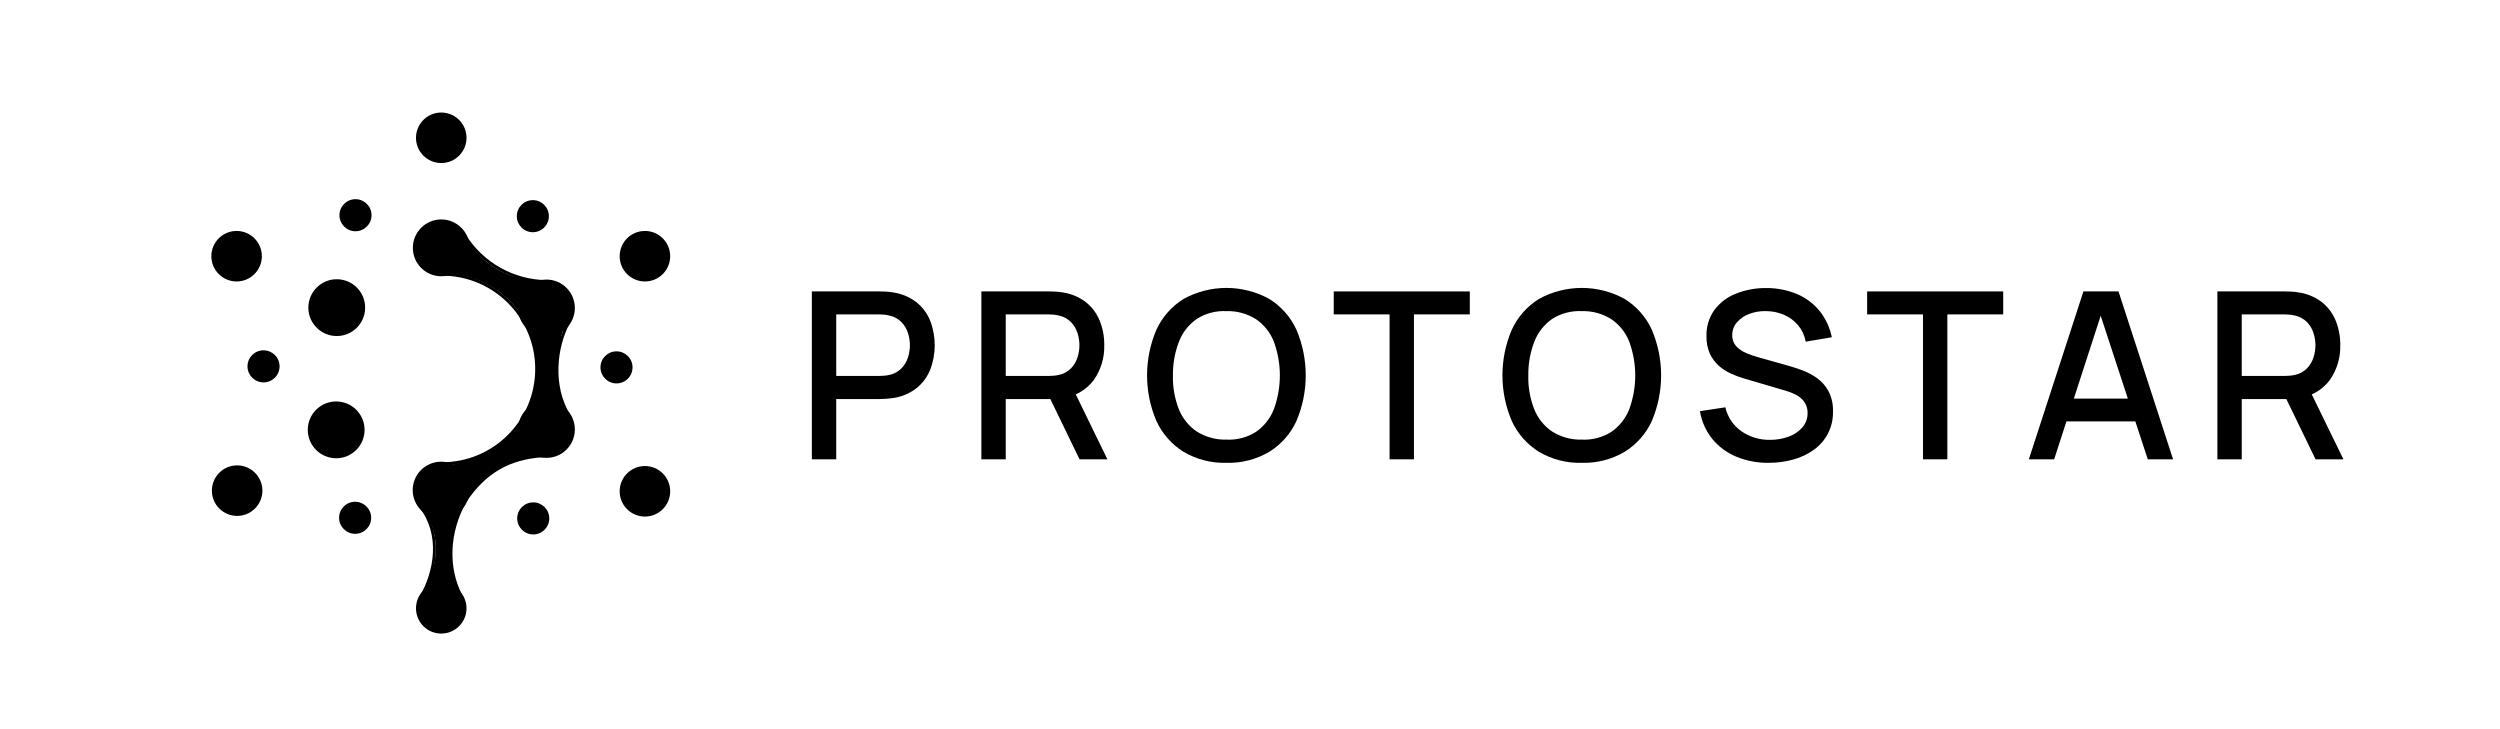
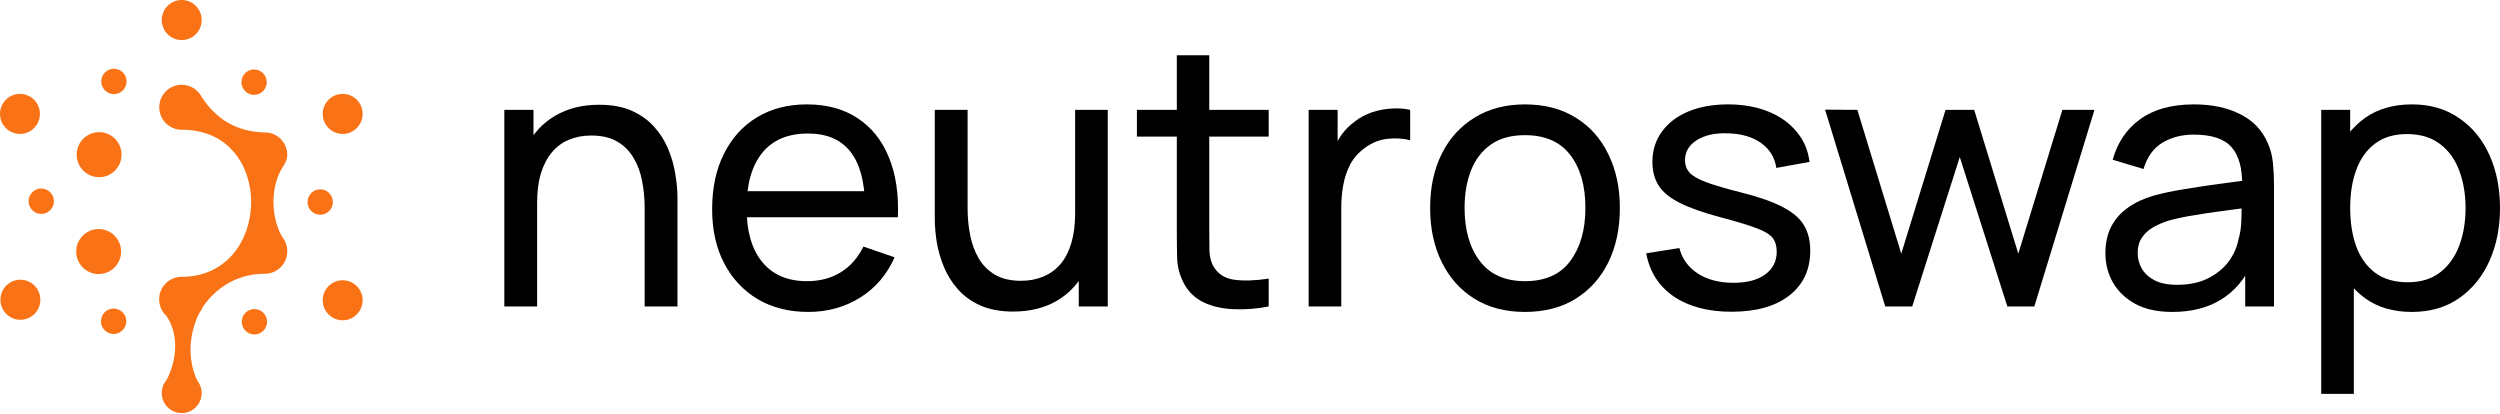
- <svg xmlns="http://www.w3.org/2000/svg" id="Layer_1" data-name="Layer 1" viewBox="0 0 522.053 152.124">
-   <defs>
-     <style>.cls-1{fill: currentColor;}</style>
-   </defs>
-   <path class="cls-1" d="M169.531,95.916v-35.06h14.17q.511,0,1.266.037a11.301,11.301,0,0,1,1.437.158,10.412,10.412,0,0,1,4.882,1.996,9.446,9.446,0,0,1,2.934,3.871,14.227,14.227,0,0,1,0,10.348,9.45,9.45,0,0,1-2.934,3.872,10.415,10.415,0,0,1-4.882,1.996q-.682.098-1.449.145-.767.05-1.254.049H174.62V95.916ZM174.62,78.508h8.887c.325,0,.686-.016,1.083-.049a8.075,8.075,0,0,0,1.132-.17,4.964,4.964,0,0,0,2.508-1.352,5.793,5.793,0,0,0,1.363-2.276,8.415,8.415,0,0,0,.414-2.581,8.297,8.297,0,0,0-.414-2.568,5.806,5.806,0,0,0-1.363-2.265,4.962,4.962,0,0,0-2.508-1.352,6.263,6.263,0,0,0-1.132-.194q-.597-.049-1.083-.049H174.62Z" />
-   <path class="cls-1" d="M204.932,95.916v-35.06h14.17q.511,0,1.266.037a11.301,11.301,0,0,1,1.437.158,10.414,10.414,0,0,1,4.882,1.996,9.446,9.446,0,0,1,2.934,3.871,13.303,13.303,0,0,1,.974,5.162,12.182,12.182,0,0,1-2.143,7.219,9.491,9.491,0,0,1-6.428,3.786l-2.07.243H210.02V95.916ZM210.02,78.508h8.887c.325,0,.686-.016,1.083-.049a8.076,8.076,0,0,0,1.132-.17,4.964,4.964,0,0,0,2.508-1.352,5.79,5.79,0,0,0,1.363-2.276,8.412,8.412,0,0,0,.414-2.581,8.291,8.291,0,0,0-.414-2.568,5.803,5.803,0,0,0-1.363-2.265,4.962,4.962,0,0,0-2.508-1.352,6.261,6.261,0,0,0-1.132-.194q-.597-.049-1.083-.049H210.02Zm15.412,17.408L218.518,81.648l5.137-1.314,7.596,15.582Z" />
-   <path class="cls-1" d="M256.11,96.646a16.639,16.639,0,0,1-8.96-2.301,14.914,14.914,0,0,1-5.661-6.416,24.218,24.218,0,0,1,0-19.088,14.91,14.91,0,0,1,5.661-6.415,18.573,18.573,0,0,1,17.907,0,14.816,14.816,0,0,1,5.661,6.415,24.357,24.357,0,0,1,0,19.088,14.82,14.82,0,0,1-5.661,6.416A16.653,16.653,0,0,1,256.11,96.646Zm0-4.845a10.47,10.47,0,0,0,6.196-1.643,10.281,10.281,0,0,0,3.713-4.724,20.559,20.559,0,0,0,0-14.073,10.223,10.223,0,0,0-3.713-4.686,10.911,10.911,0,0,0-6.196-1.704,10.526,10.526,0,0,0-6.197,1.631A10.201,10.201,0,0,0,246.2,71.325a18.9,18.9,0,0,0-1.266,7.06,18.015,18.015,0,0,0,1.218,7.024,10.157,10.157,0,0,0,3.737,4.687,11.032,11.032,0,0,0,6.221,1.705Z" />
-   <path class="cls-1" d="M290.172,95.916V65.652H278.51V60.855h28.413v4.797H295.261V95.916Z" />
-   <path class="cls-1" d="M330.32,96.646a16.641,16.641,0,0,1-8.96-2.301,14.919,14.919,0,0,1-5.66-6.416,24.216,24.216,0,0,1,0-19.088,14.915,14.915,0,0,1,5.66-6.415,18.575,18.575,0,0,1,17.908,0,14.818,14.818,0,0,1,5.661,6.415,24.351,24.351,0,0,1,0,19.088,14.82,14.82,0,0,1-5.661,6.416A16.657,16.657,0,0,1,330.32,96.646Zm0-4.845a10.471,10.471,0,0,0,6.196-1.643,10.275,10.275,0,0,0,3.713-4.724,20.551,20.551,0,0,0,0-14.073,10.218,10.218,0,0,0-3.713-4.686,10.913,10.913,0,0,0-6.196-1.704,10.524,10.524,0,0,0-6.196,1.631,10.202,10.202,0,0,0-3.713,4.724,18.881,18.881,0,0,0-1.266,7.06,18.026,18.026,0,0,0,1.217,7.024,10.159,10.159,0,0,0,3.737,4.687,11.033,11.033,0,0,0,6.221,1.705Z" />
-   <path class="cls-1" d="M369.325,96.646a17.08,17.08,0,0,1-6.806-1.303,12.792,12.792,0,0,1-4.991-3.725,12.374,12.374,0,0,1-2.544-5.759l5.308-.804a8.355,8.355,0,0,0,3.36,5.004,10.135,10.135,0,0,0,5.965,1.789,10.975,10.975,0,0,0,3.896-.669,6.91,6.91,0,0,0,2.86-1.924,4.443,4.443,0,0,0,1.084-3.007,3.926,3.926,0,0,0-1.23-2.958,5.512,5.512,0,0,0-1.388-.949,11.557,11.557,0,0,0-1.79-.694l-8.983-2.653a20.571,20.571,0,0,1-2.679-1.011,9.853,9.853,0,0,1-2.495-1.632,7.712,7.712,0,0,1-1.839-2.508,8.485,8.485,0,0,1-.706-3.64,8.967,8.967,0,0,1,1.668-5.49,10.281,10.281,0,0,1,4.517-3.408,16.808,16.808,0,0,1,6.379-1.157,16.477,16.477,0,0,1,6.367,1.267,12.195,12.195,0,0,1,4.674,3.494,12.896,12.896,0,0,1,2.569,5.515l-5.454.925a7.23,7.23,0,0,0-1.559-3.397,7.981,7.981,0,0,0-2.921-2.191,9.444,9.444,0,0,0-3.75-.791,9.082,9.082,0,0,0-3.566.584,6.275,6.275,0,0,0-2.581,1.777,3.97,3.97,0,0,0-.962,2.63,3.293,3.293,0,0,0,.853,2.361,6.062,6.062,0,0,0,2.106,1.425,20.796,20.796,0,0,0,2.496.864l6.477,1.826q1.216.341,2.763.913a13.007,13.007,0,0,1,2.995,1.595,8.136,8.136,0,0,1,2.398,2.715,8.594,8.594,0,0,1,.949,4.248,9.49,9.49,0,0,1-4.005,8.022,13.384,13.384,0,0,1-4.298,2.033A18.982,18.982,0,0,1,369.325,96.646Z" />
-   <path class="cls-1" d="M401.56,95.916V65.652H389.898V60.855h28.413v4.797H406.649V95.916Z" />
-   <path class="cls-1" d="M423.667,95.916l11.395-35.06H442.39l11.395,35.06h-5.283L438.007,63.924h1.315L428.95,95.916Zm5.917-7.913V83.231h18.308v4.771Z" />
-   <path class="cls-1" d="M463.036,95.916v-35.06h14.171q.511,0,1.266.037a11.285,11.285,0,0,1,1.437.158,10.41,10.41,0,0,1,4.882,1.996,9.443,9.443,0,0,1,2.934,3.871,13.296,13.296,0,0,1,.974,5.162,12.179,12.179,0,0,1-2.143,7.219,9.487,9.487,0,0,1-6.428,3.786l-2.069.243h-9.934V95.916Zm5.089-17.408h8.887c.324,0,.686-.016,1.084-.049a8.067,8.067,0,0,0,1.132-.17,4.963,4.963,0,0,0,2.508-1.352,5.797,5.797,0,0,0,1.363-2.276,8.396,8.396,0,0,0,.414-2.581,8.276,8.276,0,0,0-.414-2.568,5.81,5.81,0,0,0-1.363-2.265,4.961,4.961,0,0,0-2.508-1.352,6.256,6.256,0,0,0-1.132-.194q-.598-.049-1.084-.049h-8.887Zm15.412,17.408-6.915-14.268,5.138-1.314,7.597,15.582Z" />
-   <circle class="cls-1" cx="70.321" cy="64.241" r="5.931" />
-   <circle class="cls-1" cx="92.142" cy="51.755" r="5.931" />
-   <circle class="cls-1" cx="114.112" cy="64.311" r="5.931" />
-   <circle class="cls-1" cx="114.112" cy="89.68" r="5.931" />
-   <circle class="cls-1" cx="92.111" cy="102.343" r="5.931" />
-   <circle class="cls-1" cx="70.2" cy="89.763" r="5.931" />
-   <circle class="cls-1" cx="49.408" cy="53.502" r="5.275" />
-   <circle class="cls-1" cx="134.674" cy="53.502" r="5.275" />
-   <circle class="cls-1" cx="134.674" cy="102.594" r="5.275" />
-   <circle class="cls-1" cx="49.519" cy="102.456" r="5.275" />
-   <circle class="cls-1" cx="92.142" cy="28.773" r="5.275" />
-   <circle class="cls-1" cx="92.142" cy="127.029" r="5.275" />
-   <circle class="cls-1" cx="128.739" cy="76.718" r="3.349" />
-   <circle class="cls-1" cx="111.351" cy="108.254" r="3.349" />
-   <circle class="cls-1" cx="74.158" cy="108.124" r="3.349" />
-   <circle class="cls-1" cx="55.03" cy="76.502" r="3.349" />
-   <circle class="cls-1" cx="74.235" cy="44.941" r="3.349" />
-   <circle class="cls-1" cx="111.268" cy="45.142" r="3.349" />
-   <path class="cls-1" d="M92.27,97.13h-.129v-.602h.128a19.482,19.482,0,0,0,.025-38.964l.001-.602A20.083,20.083,0,0,1,92.27,97.13Z" />
-   <path class="cls-1" d="M114.005,59.094a20.789,20.789,0,0,1-17.136-9.571l.498-.338a20.215,20.215,0,0,0,16.662,9.308Z" />
-   <path class="cls-1" d="M97.366,104.85l-.5-.334c4.151-6.214,9.274-9.19,16.61-9.649l.038.6C106.383,95.914,101.403,98.808,97.366,104.85Z" />
-   <path class="cls-1" d="M95.99,124.553c-3.086-5.987-2.781-13.444.817-19.946l.526.291c-3.5,6.326-3.802,13.571-.808,19.379Z" />
-   <path class="cls-1" d="M88.137,124.848,87.62,124.54c3.106-5.218,4.31-12.959-.002-18.492l.475-.37C92.579,111.435,91.348,119.454,88.137,124.848Z" />
-   <path class="cls-1" d="M118.642,87.084c-4.004-6.453-2.916-14.801-.211-19.826l.53.285c-2.625,4.878-3.685,12.974.193,19.224Z" />
-   <path class="cls-1" d="M88.126,106.075l8.143.054s-4.794,8.779-.27,17.795l-7.712-.054S94.491,114.458,88.126,106.075Z" />
-   <path class="cls-1" d="M93.348,97.2l4.481,6.737s3.702-7.679,14.627-8.685l5.416-9.791s-3.4-5.819-.066-17.499C119.7,61.325,112.856,58.72,112.856,58.72a18.42,18.42,0,0,1-14.842-7.902c-1.048-1.538-3.952,6.358-3.952,6.358a19.603,19.603,0,0,1,15.706,10.089c5.197,9.555-.381,20.227-.381,20.227S105.22,95.358,93.348,97.2Z" />
+ <svg xmlns="http://www.w3.org/2000/svg" viewBox="0 0 1041 172" fill="none">
+   <path fill-rule="evenodd" clip-rule="evenodd" d="M83.929 40.295C82.362 37.32 79.247 35.293 75.659 35.293C70.497 35.293 66.312 39.491 66.312 44.669C66.312 49.847 70.497 54.045 75.659 54.045C75.799 54.045 75.938 54.042 76.076 54.035C114.884 54.233 113.413 115.262 75.611 115.262C70.449 115.262 66.264 119.46 66.264 124.638C66.264 127.376 67.434 129.84 69.3 131.554C74.8 139.663 73.446 150.357 69.387 158.188C68.116 159.652 67.346 161.567 67.346 163.661C67.346 168.266 71.068 172 75.66 172C80.251 172 83.973 168.266 83.973 163.661C83.973 161.677 83.282 159.855 82.129 158.423C78.152 149.969 78.442 139.745 82.884 130.528C83.52 129.738 84.032 128.843 84.387 127.872C90.533 119 99.555 113.996 110.282 113.996C115.445 113.996 119.629 109.799 119.629 104.621C119.629 102.36 118.832 100.287 117.504 98.668C114.637 93.643 113.527 87.414 113.962 81.624C114.005 81.118 114.056 80.601 114.117 80.071C114.518 76.865 115.403 73.844 116.733 71.302C117.763 69.334 119.629 67.186 119.629 64.517C119.629 59.339 115.445 55.141 110.282 55.141L110.214 55.142C104.968 55.048 99.764 53.834 95.183 51.267C90.621 48.711 86.756 44.705 83.929 40.295ZM115.767 97.028C115.744 96.974 115.721 96.918 115.697 96.86C115.721 96.916 115.746 96.973 115.77 97.03L115.767 97.028Z" fill="#F97316" />
+   <path d="M50.427 104.75C50.427 109.929 46.242 114.126 41.08 114.126C35.917 114.126 31.733 109.929 31.733 104.75C31.733 99.572 35.917 95.374 41.08 95.374C46.242 95.374 50.427 99.572 50.427 104.75Z" fill="#F97316" />
+   <path d="M22.451 83.788C22.451 86.711 20.088 89.081 17.174 89.081C14.259 89.081 11.896 86.711 11.896 83.788C11.896 80.864 14.259 78.494 17.174 78.494C20.088 78.494 22.451 80.864 22.451 83.788Z" fill="#F97316" />
+   <path d="M50.617 64.406C50.617 69.584 46.433 73.782 41.27 73.782C36.108 73.782 31.923 69.584 31.923 64.406C31.923 59.228 36.108 55.03 41.27 55.03C46.433 55.03 50.617 59.228 50.617 64.406Z" fill="#F97316" />
+   <path d="M47.439 39.191C50.353 39.191 52.716 36.821 52.716 33.897C52.716 30.974 50.353 28.604 47.439 28.604C44.524 28.604 42.162 30.974 42.162 33.897C42.162 36.821 44.524 39.191 47.439 39.191Z" fill="#F97316" />
+   <path d="M8.313 55.77C12.905 55.77 16.627 52.036 16.627 47.431C16.627 42.825 12.905 39.092 8.313 39.092C3.722 39.092 0 42.825 0 47.431C0 52.036 3.722 55.77 8.313 55.77Z" fill="#F97316" />
+   <path d="M16.802 124.816C16.802 129.422 13.08 133.155 8.488 133.155C3.897 133.155 0.175 129.422 0.175 124.816C0.175 120.211 3.897 116.477 8.488 116.477C13.08 116.477 16.802 120.211 16.802 124.816Z" fill="#F97316" />
+   <path d="M47.317 139.07C50.232 139.07 52.594 136.7 52.594 133.776C52.594 130.853 50.232 128.483 47.317 128.483C44.403 128.483 42.04 130.853 42.04 133.776C42.04 136.7 44.403 139.07 47.317 139.07Z" fill="#F97316" />
+   <path d="M111.209 133.982C111.209 136.905 108.846 139.275 105.931 139.275C103.017 139.275 100.654 136.905 100.654 133.982C100.654 131.058 103.017 128.688 105.931 128.688C108.846 128.688 111.209 131.058 111.209 133.982Z" fill="#F97316" />
+   <path d="M142.687 133.374C147.278 133.374 151 129.641 151 125.035C151 120.43 147.278 116.696 142.687 116.696C138.095 116.696 134.373 120.43 134.373 125.035C134.373 129.641 138.095 133.374 142.687 133.374Z" fill="#F97316" />
+   <path d="M133.334 89.422C136.249 89.422 138.612 87.052 138.612 84.129C138.612 81.206 136.249 78.835 133.334 78.835C130.42 78.835 128.057 81.206 128.057 84.129C128.057 87.052 130.42 89.422 133.334 89.422Z" fill="#F97316" />
+   <path d="M151 47.431C151 52.036 147.278 55.77 142.687 55.77C138.095 55.77 134.373 52.036 134.373 47.431C134.373 42.825 138.095 39.092 142.687 39.092C147.278 39.092 151 42.825 151 47.431Z" fill="#F97316" />
+   <path d="M111.078 34.214C111.078 37.137 108.715 39.507 105.801 39.507C102.886 39.507 100.524 37.137 100.524 34.214C100.524 31.29 102.886 28.92 105.801 28.92C108.715 28.92 111.078 31.29 111.078 34.214Z" fill="#F97316" />
+   <path d="M83.973 8.339C83.973 12.945 80.251 16.678 75.659 16.678C71.068 16.678 67.346 12.945 67.346 8.339C67.346 3.734 71.068 0 75.659 0C80.251 0 83.973 3.734 83.973 8.339Z" fill="#F97316" />
+   <path d="M268.437 127.613V86.602C268.437 82.71 268.083 78.97 267.374 75.382C266.717 71.794 265.528 68.585 263.808 65.755C262.138 62.874 259.861 60.6 256.977 58.932C254.144 57.264 250.552 56.431 246.201 56.431C242.811 56.431 239.724 57.012 236.942 58.174C234.21 59.286 231.857 61.004 229.884 63.329C227.911 65.654 226.367 68.585 225.254 72.123C224.192 75.61 223.661 79.728 223.661 84.479L214.781 81.75C214.781 73.816 216.198 67.018 219.031 61.358C221.915 55.647 225.937 51.276 231.098 48.244C236.309 45.161 242.431 43.619 249.464 43.619C254.776 43.619 259.305 44.453 263.049 46.121C266.793 47.789 269.904 50.012 272.383 52.792C274.862 55.521 276.81 58.604 278.227 62.04C279.644 65.426 280.63 68.888 281.187 72.426C281.794 75.913 282.098 79.223 282.098 82.356V127.613H268.437ZM210 127.613V45.742H222.143V67.65H223.661V127.613H210Z" fill="currentColor" />
+   <path d="M336.605 129.887C328.56 129.887 321.527 128.118 315.507 124.581C309.536 120.992 304.882 116.015 301.543 109.647C298.203 103.229 296.534 95.749 296.534 87.208C296.534 78.263 298.178 70.531 301.467 64.011C304.755 57.441 309.334 52.388 315.203 48.85C321.123 45.262 328.054 43.468 335.998 43.468C344.244 43.468 351.252 45.363 357.02 49.153C362.838 52.944 367.189 58.351 370.073 65.376C373.008 72.4 374.272 80.764 373.868 90.468H360.207V85.616C360.055 75.559 358.006 68.054 354.06 63.102C350.113 58.098 344.245 55.597 336.453 55.597C328.105 55.597 321.755 58.275 317.404 63.632C313.053 68.989 310.877 76.671 310.877 86.677C310.877 96.33 313.053 103.81 317.404 109.116C321.755 114.423 327.953 117.076 335.998 117.076C341.411 117.076 346.117 115.838 350.113 113.361C354.11 110.885 357.247 107.322 359.524 102.673L372.502 107.145C369.314 114.372 364.508 119.982 358.082 123.974C351.707 127.916 344.548 129.887 336.605 129.887ZM306.324 90.468V79.627H366.886V90.468H306.324Z" fill="currentColor" />
+   <path d="M421.88 129.735C416.618 129.735 412.09 128.902 408.296 127.234C404.551 125.566 401.44 123.342 398.961 120.563C396.482 117.783 394.534 114.701 393.117 111.315C391.7 107.928 390.689 104.467 390.081 100.929C389.525 97.391 389.247 94.081 389.247 90.998V45.742H402.907V86.753C402.907 90.594 403.261 94.309 403.97 97.897C404.678 101.485 405.867 104.719 407.537 107.6C409.257 110.481 411.534 112.755 414.367 114.423C417.251 116.09 420.843 116.924 425.144 116.924C428.533 116.924 431.62 116.343 434.402 115.181C437.185 114.018 439.563 112.3 441.536 110.026C443.509 107.701 445.027 104.77 446.09 101.232C447.152 97.695 447.684 93.576 447.684 88.876L456.563 91.605C456.563 99.489 455.121 106.286 452.237 111.997C449.404 117.708 445.381 122.104 440.17 125.187C435.01 128.219 428.913 129.735 421.88 129.735ZM449.201 127.613V105.705H447.684V45.742H461.268V127.613H449.201Z" fill="currentColor" />
+   <path d="M528.28 127.613C523.423 128.573 518.616 128.952 513.86 128.75C509.155 128.598 504.956 127.663 501.262 125.945C497.569 124.176 494.761 121.447 492.838 117.758C491.219 114.524 490.334 111.264 490.182 107.979C490.081 104.644 490.03 100.879 490.03 96.684V23H503.539V96.077C503.539 99.413 503.564 102.268 503.615 104.644C503.716 107.019 504.247 109.066 505.209 110.784C507.03 114.018 509.914 115.913 513.86 116.469C517.857 117.025 522.664 116.874 528.28 116.015V127.613ZM473.41 56.886V45.742H528.28V56.886H473.41Z" fill="currentColor" />
+   <path d="M544.92 127.613V45.742H556.987V65.527L555.014 62.95C555.975 60.423 557.215 58.098 558.733 55.976C560.301 53.853 562.047 52.11 563.969 50.745C566.094 49.027 568.497 47.713 571.179 46.803C573.861 45.894 576.593 45.363 579.375 45.211C582.158 45.009 584.764 45.186 587.192 45.742V58.402C584.359 57.644 581.247 57.441 577.858 57.795C574.468 58.149 571.331 59.387 568.447 61.51C565.816 63.38 563.767 65.654 562.3 68.332C560.883 71.011 559.896 73.917 559.34 77.05C558.783 80.133 558.505 83.291 558.505 86.526V127.613H544.92Z" fill="currentColor" />
+   <path d="M634.971 129.887C626.825 129.887 619.793 128.042 613.873 124.353C608.004 120.664 603.476 115.56 600.288 109.04C597.101 102.521 595.507 95.041 595.507 86.602C595.507 78.01 597.126 70.48 600.364 64.011C603.602 57.542 608.181 52.514 614.101 48.926C620.02 45.287 626.977 43.468 634.971 43.468C643.167 43.468 650.225 45.312 656.145 49.002C662.065 52.64 666.593 57.719 669.73 64.239C672.917 70.707 674.511 78.162 674.511 86.602C674.511 95.142 672.917 102.673 669.73 109.192C666.542 115.661 661.989 120.74 656.069 124.429C650.15 128.068 643.117 129.887 634.971 129.887ZM634.971 117.076C643.471 117.076 649.795 114.246 653.944 108.585C658.093 102.925 660.167 95.597 660.167 86.602C660.167 77.353 658.068 70 653.868 64.542C649.669 59.033 643.37 56.279 634.971 56.279C629.254 56.279 624.549 57.568 620.855 60.145C617.162 62.723 614.404 66.285 612.583 70.834C610.762 75.382 609.851 80.638 609.851 86.602C609.851 95.799 611.976 103.178 616.226 108.737C620.476 114.296 626.724 117.076 634.971 117.076Z" fill="currentColor" />
+   <path d="M720.998 129.811C711.234 129.811 703.214 127.689 696.941 123.444C690.717 119.148 686.898 113.159 685.481 105.477L699.293 103.279C700.406 107.726 702.961 111.264 706.958 113.892C710.955 116.469 715.914 117.758 721.833 117.758C727.449 117.758 731.851 116.596 735.038 114.271C738.226 111.946 739.82 108.788 739.82 104.795C739.82 102.47 739.288 100.601 738.226 99.186C737.163 97.72 734.963 96.355 731.623 95.092C728.335 93.829 723.351 92.312 716.673 90.544C709.437 88.623 703.746 86.627 699.597 84.555C695.448 82.483 692.488 80.082 690.717 77.353C688.947 74.624 688.061 71.314 688.061 67.423C688.061 62.621 689.377 58.427 692.008 54.839C694.638 51.2 698.307 48.395 703.012 46.424C707.768 44.453 713.283 43.468 719.556 43.468C725.78 43.468 731.345 44.453 736.253 46.424C741.16 48.395 745.107 51.2 748.092 54.839C751.128 58.427 752.924 62.621 753.48 67.423L739.668 69.924C739.01 65.527 736.885 62.066 733.293 59.539C729.751 57.012 725.172 55.673 719.556 55.521C714.244 55.319 709.918 56.254 706.579 58.326C703.29 60.398 701.646 63.203 701.646 66.74C701.646 68.711 702.253 70.404 703.467 71.819C704.732 73.234 707.034 74.574 710.373 75.837C713.763 77.1 718.671 78.541 725.097 80.158C732.332 81.977 738.023 83.974 742.172 86.147C746.372 88.269 749.357 90.796 751.128 93.727C752.898 96.608 753.784 100.171 753.784 104.416C753.784 112.3 750.875 118.516 745.056 123.065C739.238 127.562 731.219 129.811 720.998 129.811Z" fill="currentColor" />
+   <path d="M785.012 127.613L759.968 45.666L773.401 45.742L791.691 105.629L810.133 45.742H822.048L840.413 105.629L858.779 45.742H872.136L847.092 127.613H835.86L816.052 65.376L796.244 127.613H785.012Z" fill="currentColor" />
+   <path d="M904.546 129.887C898.424 129.887 893.289 128.775 889.14 126.552C885.042 124.277 881.93 121.296 879.805 117.606C877.731 113.917 876.693 109.874 876.693 105.477C876.693 101.182 877.503 97.467 879.122 94.334C880.792 91.15 883.119 88.522 886.104 86.45C889.089 84.327 892.656 82.66 896.805 81.447C900.701 80.385 905.052 79.476 909.858 78.718C914.715 77.909 919.623 77.176 924.581 76.519C929.54 75.862 934.169 75.231 938.47 74.624L933.613 77.429C933.764 70.152 932.297 64.769 929.211 61.282C926.175 57.795 920.913 56.052 913.425 56.052C908.467 56.052 904.116 57.189 900.372 59.463C896.678 61.687 894.073 65.325 892.555 70.379L879.729 66.513C881.702 59.337 885.522 53.702 891.189 49.608C896.855 45.514 904.318 43.468 913.577 43.468C921.015 43.468 927.389 44.807 932.702 47.486C938.065 50.113 941.91 54.106 944.237 59.463C945.401 61.99 946.135 64.744 946.438 67.726C946.742 70.657 946.894 73.74 946.894 76.974V127.613H934.903V107.979L937.711 109.798C934.625 116.419 930.299 121.422 924.733 124.808C919.218 128.194 912.489 129.887 904.546 129.887ZM906.595 118.592C911.452 118.592 915.651 117.733 919.193 116.015C922.785 114.246 925.669 111.946 927.845 109.116C930.02 106.235 931.437 103.102 932.095 99.716C932.854 97.189 933.258 94.384 933.309 91.302C933.41 88.168 933.461 85.768 933.461 84.1L938.166 86.147C933.764 86.753 929.439 87.334 925.189 87.89C920.939 88.446 916.916 89.053 913.122 89.71C909.327 90.316 905.912 91.049 902.876 91.908C900.65 92.616 898.55 93.525 896.577 94.637C894.655 95.749 893.086 97.189 891.872 98.958C890.708 100.676 890.126 102.824 890.126 105.402C890.126 107.625 890.683 109.748 891.796 111.769C892.96 113.791 894.731 115.433 897.108 116.697C899.537 117.96 902.699 118.592 906.595 118.592Z" fill="currentColor" />
+   <path d="M1004.27 129.887C996.578 129.887 990.102 127.992 984.84 124.202C979.578 120.361 975.581 115.181 972.849 108.661C970.167 102.091 968.827 94.738 968.827 86.602C968.827 78.364 970.167 70.986 972.849 64.466C975.581 57.947 979.578 52.817 984.84 49.077C990.152 45.338 996.654 43.468 1004.34 43.468C1011.93 43.468 1018.46 45.363 1023.92 49.153C1029.44 52.893 1033.66 58.023 1036.6 64.542C1039.53 71.061 1041 78.415 1041 86.602C1041 94.789 1039.53 102.142 1036.6 108.661C1033.66 115.181 1029.44 120.361 1023.92 124.202C1018.46 127.992 1011.91 129.887 1004.27 129.887ZM966.55 164V45.742H978.617V106.008H980.135V164H966.55ZM1002.6 117.531C1008.01 117.531 1012.49 116.166 1016.03 113.437C1019.57 110.708 1022.23 107.019 1024 102.369C1025.77 97.669 1026.66 92.413 1026.66 86.602C1026.66 80.84 1025.77 75.635 1024 70.986C1022.28 66.336 1019.6 62.647 1015.96 59.918C1012.36 57.189 1007.78 55.824 1002.22 55.824C996.907 55.824 992.505 57.138 989.014 59.766C985.523 62.344 982.917 65.957 981.197 70.606C979.477 75.205 978.617 80.537 978.617 86.602C978.617 92.565 979.451 97.897 981.121 102.597C982.841 107.246 985.472 110.91 989.014 113.589C992.555 116.217 997.084 117.531 1002.6 117.531Z" fill="currentColor" />
</svg>
